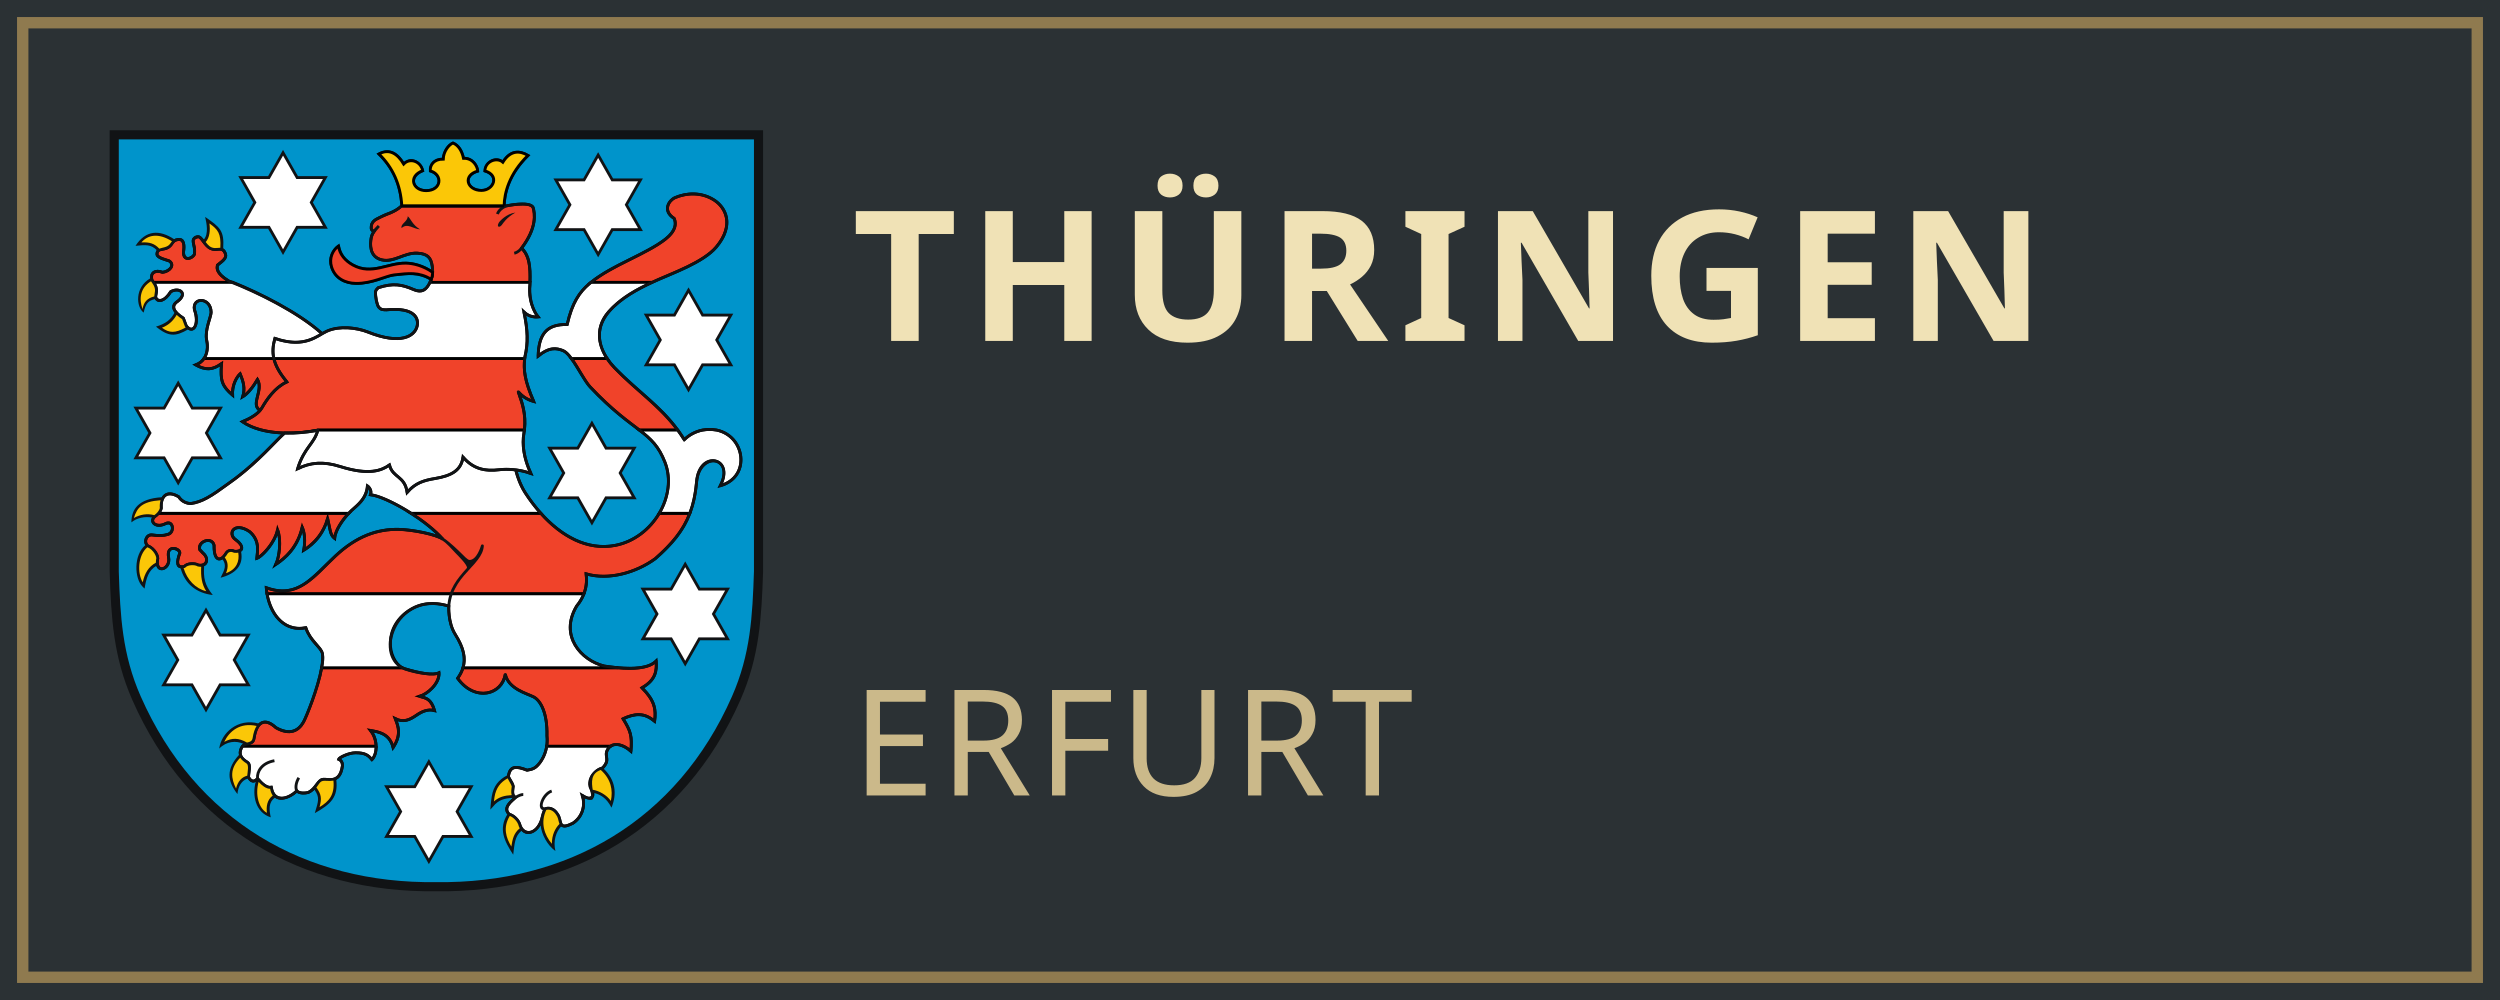
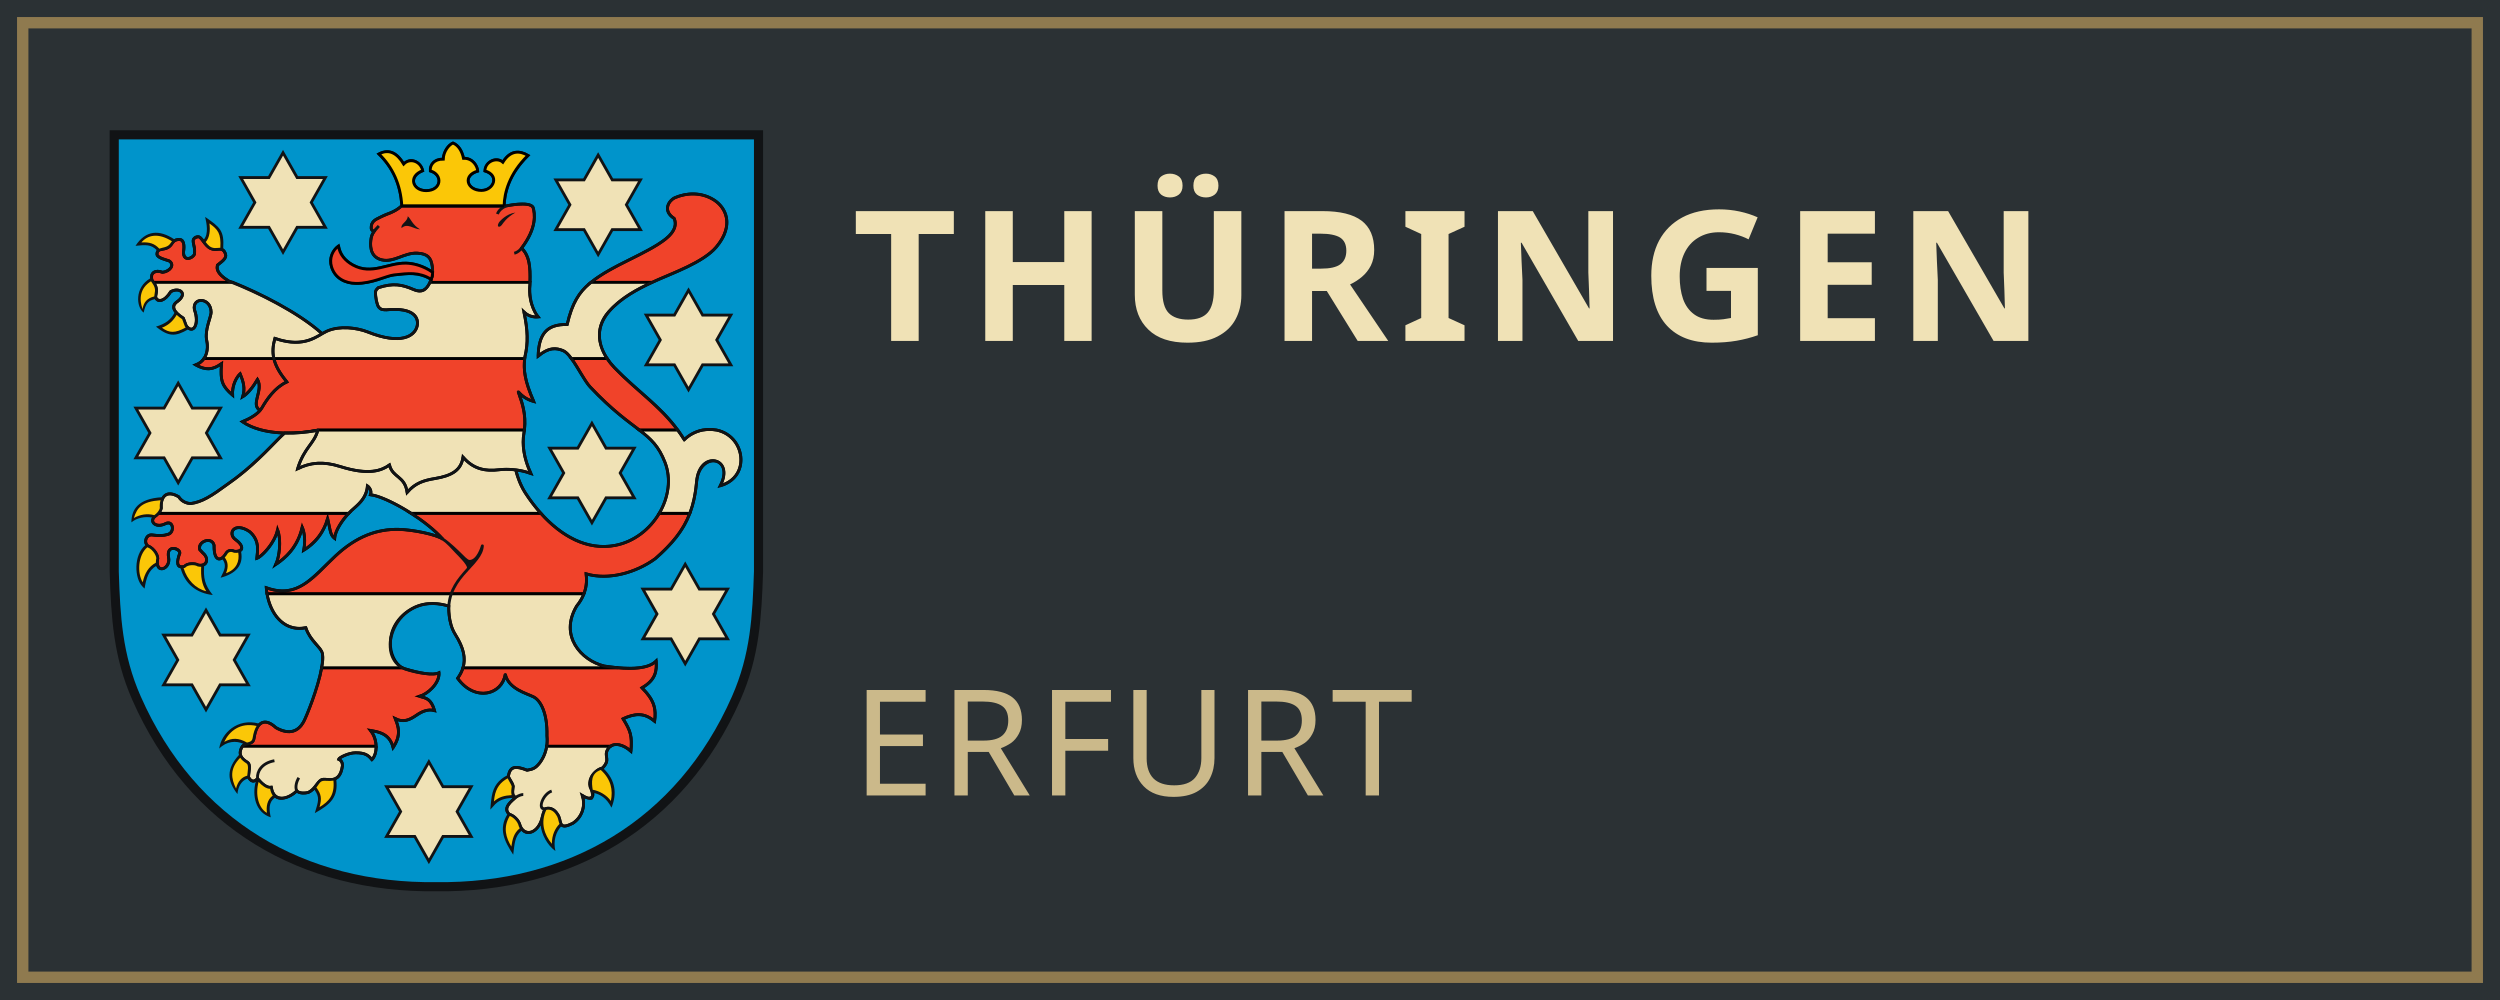
<svg xmlns="http://www.w3.org/2000/svg" xmlns:xlink="http://www.w3.org/1999/xlink" width="220" height="88" viewBox="0 0 220 88">
  <defs>
    <symbol id="shield-base" viewBox="0 0 48 65">
      <svg viewBox="0 0 596 694">
        <path d="m297.91 692.93c-122.47 1.58-225.33-57.48-276.72-174.11-17.409-39.51-19.276-75.07-20.688-116.95l-.002-401.87h595v401.87c-1.416 41.875-3.282 77.44-20.691 116.95-51.38 116.6-154.47 175.65-276.9 174.11z" />
        <path d="m587.19 401.66l-.002-393.34h-578.36v393.42c1.337 40.65 3.077 75.39 19.971 113.73 49.939 113.33 149.64 170.68 269.06 169.14 119.42 1.54 219.4-55.81 269.34-169.14 16.92-38.41 18.61-73.1 19.99-113.81" fill="#0094cb" />
        <g stroke="#000" stroke-width="2.6">
          <path d="m40.568 138.49s-1.353-1.551-1.612-2.518c-1.533-5.729 2.772-9.414 9.684-6.645 7.1-.763 11.294-6.908 6.147-10.342-3.03-1.157-10.447-2.613-11.148-5.765-.381-6.102 5.498-3.843 10.01-6.484 4.958-2.905 3.051-6.528 9.387-7.291 5.34-.572 5.575 5.446 4.767 11.11-.507 9.277 7.863 6.337 9.872 2.492 1.424-9.592-5.06-13.978 2.948-16.07 3.336-.874 6.337 8.01 11.531 10.531 5.895 2.865 9.579-1.526 12.629 2.67 3.578 5.541 0 7.671-6.127 12.646-.132 1.801-2.586 6.61 10.633 14.657 1.174.453 3.596 1.016 3.596 1.016h-72.31zm149.46 134.49c-22.278 4.468-50.908 4.435-68.68-7.604 6.323-2.586 14.452-6.815 17.82-12.649 4.309-7.469 11.782-18.679 22.704-23.565-6.697-8.141-10.39-14.877-11.873-21.359h228.42c-1.191 10.457-.057 20.16 8.212 39.18-4.599-1.436-9.25-3.354-14.08-8.909 2.813 8.106 7.49 19.615 5.578 34.908h-188.1zm248.73-134.48c19.387-15.635 50.11-25.542 68.02-39.535 9.639-7.529 9.696-14.201 7.76-18.682-11.209-7.185-4.599-16.67.862-18.969 10.303-4.337 23.568-5.461 35.639 2.299 9.958 6.4 18.971 22.418 1.724 42.824-11.573 13.696-39.924 23.739-52.31 29.32-1.93.87-3.952 1.783-6.03 2.747zm14.677 69.3c1.917 2.912 4.193 5.734 6.789 8.423 21.545 22.324 40.806 33.88 57.57 56.753h-34.906c-10.593-8.165-24.769-17.949-44.805-39.22-5.216-5.535-11.227-17.891-17.15-25.956zm-303.43 0c1.483 6.482 5.176 13.216 11.873 21.358-10.922 4.886-18.396 16.1-22.704 23.565-.468.812-1.028 1.592-1.664 2.341-9.292-5.263 3.363-17.793-2.362-28.2-4.575 7.784-9.08 13.05-13.508 15.808 2.474-7.685.557-13.911-2.299-20.982-3.618 3.465-7.474 10.922-6.898 19.544-9.485-8.336-11.434-12.836-10.06-28.741-8.091 5.743-14.08 6.323-23.568 1.151 3.4-1.238 5.91-3.292 7.641-5.843zm-105.01 140.95h173.2c-5.402 5.756-12.447 15.633-12.824 22.949-4.386-3.432-3.936-8.176-6.337-18.204-3.814 13.436-11.818 22.537-21.827 28.97 1.526-8.05.953-15.534-1.335-21.11-4.24 18.587-15.343 27.974-24.16 34.12 3.467-7.366 5.184-22.21 1.716-31.786-2.67 12.821-14.967 24.818-18.968 26.21.255-4.572 3.668-15.489-6.291-24.306-14.39-9.77-20.589 1.746-13.05 7.103 8.05 5.721 7.274 11.271-.961 10.719-2.667-1.345-5.83-1.144-7.48 1.526-4.336 7.475-11.356 8.95-11.11-7.1-1.951-8.243-15.288-3.532-13.01 4.049l2.668 2.861c6.528 5.339 3.636 12.935-4.195 11.11-2.98-1.862-10.06-1.63-12.483 1.335-7.482 1.907-7.1-4.386-4.195-12.06.763-4.24-12.675-8.815-10.15 4 1.91 10.426-12.08 15.627-10.15 1.761 1.28-2.605-2.905-10.385-8.815-12.483-4.081-3.314-1.38-10.722 4.082-9.921 5.184.761 9.501.914 14.503-.612 6.06-1.847 4.77-13.465-2.714-9.572-8.05 4.19-14.919-1.723-9.578-6.534 1.047-.708 2.336-1.751 3.457-3.03zm76.46 212.16c3.209-3.534 9.523-.832 10.528-7.363 2.479-16.11 10.531-18.394 19.918-9.578 12.792 7.192 20.556 2.88 25.1-5.146 2.403-4.235 13.235-30.72 16.547-49.4h73.53c.726.382 1.474.694 2.241.927 13.275 4.04 25.725 6.291 31.06 3.623.572 9.959-10.531 19.348-17.631 21.445 6.147 1.716 10.196 2.096 13.627 13.01-6.337-1.907-13.01 1.57-16.874 4.424-5.199 3.841-11.672 6.724-18.962 2.866 3.432 8.435 5.193 15.343-1.907 26.448-3.292-13.399-14.1-14.437-20.683-15.725 3.556 4.232 5.09 9.56 5.171 14.463h-121.68m342.15-71.48c12.898 1.147 27.821.829 34.554-6.192.575 9.196-.349 17.17-12.933 24.43 11.729 11.695 12.933 19.831 11.496 30.466-9.485-8.05-17.829-7.22-28.742-2.299 7.03 11.272 8.336 15.808 7.185 29.604-7.346-6.659-14.426-7.447-18.627-4.527h-58.06c.455-2.855.604-6.05.236-9.557.507-20.947-5.907-32.14-12.07-35.36-6.04-3.155-22.993-7.178-25.868-20.687-2.875 18.682-27.592 25.579-43.4 3.737 2.222-3.14 3.901-6.296 4.91-9.616zm-70.52-140.68c18.676 20.881 42.21 34.02 67.65 29.25 17.233-3.234 31.682-14.731 40.23-29.25h27.842c-6.082 15.972-16.393 28.14-31.508 41.36-17.599 12.817-42.537 19.831-62.944 13.797.929 7.126-.032 13.1-1.988 18.17h-288.57c-.304-1.776-.54-3.621-.704-5.533 28.736 10.531 42.22-9.488 63.04-28.932 19.434-18.15 38.33-24.623 57.637-24.2 13.08.285 34.35 4.718 40.11 8.862-7.361-8.255-18.02-16.584-28.852-23.521zm-100.91-210.25c.309-.639.609-1.317.906-2.028 1.662-3.99 1.868-7.76 1.147-12.795-1.041-7.286-3.938-11.323-13.654-11.781-12.215-.575-21.12 8.768-32.3 6.093-11.865-2.84-10.353-15.03-9.694-19.653.354-2.476 1.4-4.364 2.697-6.17 0 0-.881-.495-1.211-.661-1.816-1.045-1.597-3.302-.936-5.951 1.65-4.292 5.77-5.147 10.159-7.529 3.502-1.9 10.204-3.02 16.987-9.04l94.77-.007s21.844-4.788 25 1.248c1.666 5.468 3.737 18.394-10.451 37.1 6.939 6.789 8.06 16.07 7.645 31.18" fill="#f0432a" />
-           <path fill="#fff" d="m190.05 273.13c-3.161 12.359-12.359 15.521-18.394 35.06 11.496-5.748 23.28-6.898 38.795-2.01 26.19 8.247 37.705 3.67 44.842-1.436 2.875 11.784 14.08 9.773 16.09 25 7.185-8.334 14.664-10.915 25.294-12.646 15.561-2.536 24.04-7.776 25.579-19.544 9.196 10.635 19.544 13.221 33.34 11.491 3.363-.423 8.711-.547 14.664.176.312 1.288.678 2.562 1.048 3.834 1.203 4.02 2.985 8.852 5.558 13.579.624 1.146 1.291 2.279 2.01 3.398 3.913 6.04 8.175 11.771 12.737 17.04l1.464 1.664h-118.06l-2.642-1.666c-13.684-8.46-27.25-14.515-34.411-15.227 1.907-4.767-2.711-8.05-2.711-8.05-.94 11.92-9.59 17.97-14.53 22.46l-.005-.003-.886.832c-.52.505-1.065 1.06-1.632 1.664h-173.2c.455-.517.881-1.077 1.253-1.664.585-.924 1.033-1.922 1.243-2.979-.731-10.291 4.582-17.1 15.915-10.342 0 0 3.242 5.889 10.914 6.147 10.313-1.401 18.959-6.918 33.522-17.629 22.461-15.517 37.813-32.633 46.985-41.861 1.946-1.957 3.608-3.557 5.01-4.715 10.11.288 20.351-.703 29.505-2.437m231.59-65.46c-2.568-3.5-5.117-6.191-7.578-7.168-6.316-2.512-12.683-3.311-22.699 4.961.575-19.831 7.611-29.07 26.443-28.742 4.599-20.12 11.353-29.631 20.11-37.08.505-.429 1.018-.854 1.541-1.275h55.663c-12.973 6.01-28.365 14.08-39.542 26.808-11.482 13.08-10.474 28.777-1.446 42.495h-32.494zm85.266 94.66c-5.714-14.774-12.725-21.316-23.316-29.477h34.906c2.02 2.751 3.995 5.664 5.939 8.779 4.555-4.555 10.452-7.544 16.645-8.779 3.68-.581 7.67-.853 12.839 0 6.647 1.377 12.79 4.99 17.07 11.08 8.368 11.898 7.764 33.34-13.792 39.661 13.782-26.325-18.969-32.766-21.557-3.737-.953 11.08-2.974 20.442-6.144 28.766l-27.838-.002c8.35-14.18 11.07-31.24 5.25-46.29zm-419.75-94.66c3.103-4.565 3.703-10.714 2.417-16.588-2.01-9.189 4.104-21.738 4.03-25.566-.288-13.802-17.394-13.948-15.234-2.306 4.886 12.933-1 23.2-7.474 14.659l-2.586-6.898c-9.376-6.02-11.615-11.335-4.961-15.517 9.196-7.1 1.335-13.01-6.528-8.626-5.585 8.996-11.641 9.723-13.438 5.765-1.038-2.289 1.57-5-.19-10.573-.453-1.431-1.925-3.66-1.925-3.66h72.29c24.752 9.891 60.49 28.03 81.14 46.786-8.223 4.867-19.863 12.188-43.04 4.22-1.798 6.499-2.325 12.294-.951 18.305h-63.55zm156.68 353.11c.082 5.089-1.405 9.716-3.836 12.177-3.096-3.812-5.855-6.296-14.776-6.286-6.504.007-15.04 4.391-15.529 5.905 2.523.953 3.581 3.239 3.477 5.956-2.67 18.585-15.15 10.342-19.348 12.826-4.02 2.38-5.194 8.43-11.912 11.526-7.819 1.716-10.342-1.57-10.342-1.57-6.84 7.03-21.07 12.07-23.16-3.242-3.928.933-8.842-3.42-12.483-7.863-1.907 1.907-4.973 4.453-8.2-1.144-.25-4.44 2.61-11.392-1.182-13.773-5.537-3.479-8.163-7.01-5.345-13.05.272-.58.594-1.06.956-1.459h121.68zm213.4 0c-1.058.735-1.934 1.706-2.585 2.876-3.797 6.826 3.104 8.837-4.656 16.884-7.784 1.8-14.89 12.13-10.352 19.256 4.03 6.323.58 11.209-8.04 5.748 2.873 8.334.575 19.256-8.623 25.292-14.37 7.185-9.485-2.299-14.08-8.336-4.599-7.474-10.922-4.886-10.922-4.886-1.278 1.038-3.074 8.302-3.564 10.407-4.46 12.784-15.667 14.956-19.427 5.112-1.099-5.302-6.534-9.713-9.773-10.347-6.798-6.03 2.445-12.415 5.748-15.521-3.544-1-2.873-5.173-2.299-10.06-.897-4.235-4.901-8.04-4.312-9.773 1.607-8.525 6.444-9 16.958-4.886 4.886-.862 7.474-1.437 11.494-6.61 1.322-1.699 5.084-7.03 6.377-15.16h58.06zm-30.8-127.69c-16.1 27.02 4.02 49.44 25 54.61 3.682.557 8.141 1.174 12.871 1.595h-141.32c2.556-8.406.825-17.849-7.21-30.624-6.642-10.556-5.748-25.579-5.748-25.579-7.802-2.289-20.598-4.822-33.34 2.299-27.808 15.539-22.258 46.851-8.892 53.904h-73.54c.901-5.075 1.246-9.574.716-12.893-.891-5.583-10.962-10.991-15.15-23.587-16.532 3.401-31.436-8.091-35.32-30.876l288.57.001c-1.673 4.332-4.072 8-6.636 11.15zm-236.39-159.95.688-.292 188.1-.002c-.113.899-.25 1.811-.409 2.735h-.002c-1.873 10.857.003 23.286 6.326 36.795-10.633-4.02-22.575-4.193-28.454-3.457-13.795 1.731-24.14-.855-33.34-11.491-1.54 11.769-10.02 17.01-25.579 19.544-10.63 1.731-18.11 4.31-25.294 12.646-2.01-15.232-13.22-13.22-16.09-25-7.137 5.105-18.649 9.684-44.842 1.436-15.514-4.886-27.298-3.735-38.795 2.01 6.04-19.544 15.232-22.706 18.394-35.06m-40.05-65.34c-1.374-6.01-.847-11.806.951-18.305 27.592 9.485 38.831-2.695 47.42-6.61 11.353-5.173 27.521-3.066 37.36.862 29.891 11.928 42.39 3.737 44.692-5.173 1.748-6.773-1.437-17.676-28.02-15.09-3.448 0-5.173-.287-6.903-2.45-1.667-2.085-3.156-9.478-2.868-14.221.634-2.113 1.436-2.201 2.444-3.448 13.797-4.455 21.493-2.935 32.33 1.718 7.19 3.086 11.351.517 14.763-6.588h91.08l-.069 2.14c-1.92 18.481 7.474 29.32 7.474 29.32-4.599.287-8.909-.575-12.933-4.599 3.45 16.67 4.02 27.88.862 41.1l-.166 1.347h-228.42z" />
+           <path fill="#F0E2B6" d="m190.05 273.13c-3.161 12.359-12.359 15.521-18.394 35.06 11.496-5.748 23.28-6.898 38.795-2.01 26.19 8.247 37.705 3.67 44.842-1.436 2.875 11.784 14.08 9.773 16.09 25 7.185-8.334 14.664-10.915 25.294-12.646 15.561-2.536 24.04-7.776 25.579-19.544 9.196 10.635 19.544 13.221 33.34 11.491 3.363-.423 8.711-.547 14.664.176.312 1.288.678 2.562 1.048 3.834 1.203 4.02 2.985 8.852 5.558 13.579.624 1.146 1.291 2.279 2.01 3.398 3.913 6.04 8.175 11.771 12.737 17.04l1.464 1.664h-118.06l-2.642-1.666c-13.684-8.46-27.25-14.515-34.411-15.227 1.907-4.767-2.711-8.05-2.711-8.05-.94 11.92-9.59 17.97-14.53 22.46l-.005-.003-.886.832c-.52.505-1.065 1.06-1.632 1.664h-173.2c.455-.517.881-1.077 1.253-1.664.585-.924 1.033-1.922 1.243-2.979-.731-10.291 4.582-17.1 15.915-10.342 0 0 3.242 5.889 10.914 6.147 10.313-1.401 18.959-6.918 33.522-17.629 22.461-15.517 37.813-32.633 46.985-41.861 1.946-1.957 3.608-3.557 5.01-4.715 10.11.288 20.351-.703 29.505-2.437m231.59-65.46c-2.568-3.5-5.117-6.191-7.578-7.168-6.316-2.512-12.683-3.311-22.699 4.961.575-19.831 7.611-29.07 26.443-28.742 4.599-20.12 11.353-29.631 20.11-37.08.505-.429 1.018-.854 1.541-1.275h55.663c-12.973 6.01-28.365 14.08-39.542 26.808-11.482 13.08-10.474 28.777-1.446 42.495h-32.494zm85.266 94.66c-5.714-14.774-12.725-21.316-23.316-29.477h34.906c2.02 2.751 3.995 5.664 5.939 8.779 4.555-4.555 10.452-7.544 16.645-8.779 3.68-.581 7.67-.853 12.839 0 6.647 1.377 12.79 4.99 17.07 11.08 8.368 11.898 7.764 33.34-13.792 39.661 13.782-26.325-18.969-32.766-21.557-3.737-.953 11.08-2.974 20.442-6.144 28.766l-27.838-.002c8.35-14.18 11.07-31.24 5.25-46.29zm-419.75-94.66c3.103-4.565 3.703-10.714 2.417-16.588-2.01-9.189 4.104-21.738 4.03-25.566-.288-13.802-17.394-13.948-15.234-2.306 4.886 12.933-1 23.2-7.474 14.659l-2.586-6.898c-9.376-6.02-11.615-11.335-4.961-15.517 9.196-7.1 1.335-13.01-6.528-8.626-5.585 8.996-11.641 9.723-13.438 5.765-1.038-2.289 1.57-5-.19-10.573-.453-1.431-1.925-3.66-1.925-3.66h72.29c24.752 9.891 60.49 28.03 81.14 46.786-8.223 4.867-19.863 12.188-43.04 4.22-1.798 6.499-2.325 12.294-.951 18.305h-63.55zm156.68 353.11c.082 5.089-1.405 9.716-3.836 12.177-3.096-3.812-5.855-6.296-14.776-6.286-6.504.007-15.04 4.391-15.529 5.905 2.523.953 3.581 3.239 3.477 5.956-2.67 18.585-15.15 10.342-19.348 12.826-4.02 2.38-5.194 8.43-11.912 11.526-7.819 1.716-10.342-1.57-10.342-1.57-6.84 7.03-21.07 12.07-23.16-3.242-3.928.933-8.842-3.42-12.483-7.863-1.907 1.907-4.973 4.453-8.2-1.144-.25-4.44 2.61-11.392-1.182-13.773-5.537-3.479-8.163-7.01-5.345-13.05.272-.58.594-1.06.956-1.459h121.68zm213.4 0c-1.058.735-1.934 1.706-2.585 2.876-3.797 6.826 3.104 8.837-4.656 16.884-7.784 1.8-14.89 12.13-10.352 19.256 4.03 6.323.58 11.209-8.04 5.748 2.873 8.334.575 19.256-8.623 25.292-14.37 7.185-9.485-2.299-14.08-8.336-4.599-7.474-10.922-4.886-10.922-4.886-1.278 1.038-3.074 8.302-3.564 10.407-4.46 12.784-15.667 14.956-19.427 5.112-1.099-5.302-6.534-9.713-9.773-10.347-6.798-6.03 2.445-12.415 5.748-15.521-3.544-1-2.873-5.173-2.299-10.06-.897-4.235-4.901-8.04-4.312-9.773 1.607-8.525 6.444-9 16.958-4.886 4.886-.862 7.474-1.437 11.494-6.61 1.322-1.699 5.084-7.03 6.377-15.16h58.06zm-30.8-127.69c-16.1 27.02 4.02 49.44 25 54.61 3.682.557 8.141 1.174 12.871 1.595h-141.32c2.556-8.406.825-17.849-7.21-30.624-6.642-10.556-5.748-25.579-5.748-25.579-7.802-2.289-20.598-4.822-33.34 2.299-27.808 15.539-22.258 46.851-8.892 53.904h-73.54c.901-5.075 1.246-9.574.716-12.893-.891-5.583-10.962-10.991-15.15-23.587-16.532 3.401-31.436-8.091-35.32-30.876l288.57.001c-1.673 4.332-4.072 8-6.636 11.15zm-236.39-159.95.688-.292 188.1-.002c-.113.899-.25 1.811-.409 2.735h-.002c-1.873 10.857.003 23.286 6.326 36.795-10.633-4.02-22.575-4.193-28.454-3.457-13.795 1.731-24.14-.855-33.34-11.491-1.54 11.769-10.02 17.01-25.579 19.544-10.63 1.731-18.11 4.31-25.294 12.646-2.01-15.232-13.22-13.22-16.09-25-7.137 5.105-18.649 9.684-44.842 1.436-15.514-4.886-27.298-3.735-38.795 2.01 6.04-19.544 15.232-22.706 18.394-35.06m-40.05-65.34c-1.374-6.01-.847-11.806.951-18.305 27.592 9.485 38.831-2.695 47.42-6.61 11.353-5.173 27.521-3.066 37.36.862 29.891 11.928 42.39 3.737 44.692-5.173 1.748-6.773-1.437-17.676-28.02-15.09-3.448 0-5.173-.287-6.903-2.45-1.667-2.085-3.156-9.478-2.868-14.221.634-2.113 1.436-2.201 2.444-3.448 13.797-4.455 21.493-2.935 32.33 1.718 7.19 3.086 11.351.517 14.763-6.588h91.08l-.069 2.14c-1.92 18.481 7.474 29.32 7.474 29.32-4.599.287-8.909-.575-12.933-4.599 3.45 16.67 4.02 27.88.862 41.1l-.166 1.347h-228.42z" />
        </g>
        <path d="m437.82 600.73c-.49-2.18-1.79-9.44.86-13.58 2.368-3.688 6.125-6.64 9.934-7.655 6.721-7.162.253-9.251 4.198-16.343 4.651-8.362 15.08-5.132 21.242-.356.75-11.554-.745-15.949-7.182-26.27 0 0-.55-1.179.572-1.885 10.469-4.72 18.981-5.865 28.25 1.01.887-9.139-.84-16.532-11.393-27.06 0 0-1.104-1.13.27-2.06 10.784-6.219 12.552-12.817 12.4-20.541-10.833 7.866-33.32 5.112-46.49 3.123-21.435-5.285-42.609-28.469-25.874-56.56 6.915-8.524 9.869-17.597 8.45-28.477 0 0-.069-1.65 1.669-1.424 19.893 5.884 44.39-.934 61.76-13.567 23.685-20.735 34.508-38.37 37.16-69.22 2.752-30.892 35.89-23.545 25.361 1.61 23.696-9.392 17.658-42.19-5.919-47.19-4.02-.685-8.18-.806-12.572 0-5.91 1.203-11.521 4.065-15.85 8.394-1.214.768-2.036-.233-2.036-.233-17.263-27.677-41.33-42.514-63.34-65.31-13.969-14.473-20.708-35.24-5.385-52.693 19.09-21.743 47.5-29.31 72.44-41.481 10.07-4.912 19.828-10.749 25.425-17.371 25.968-30.728-7.01-55.22-35.857-43.07-5.104 2.148-10.474 10.374-.664 16.663l.495.582c6.04 13.979-14.08 24.881-23.789 30.23-17.862 9.84-38.31 17.535-53.887 30.78-8.515 7.239-15.14 16.489-19.684 36.37 0 0 .034.959-1.298 1.016-17.02-.299-23.86 7.313-24.982 24.655 9.159-6.7 15.514-5.875 21.745-3.396 8.711 3.465 17.944 25.75 25.19 33.445 9.974 10.588 18.488 18.317 25.827 24.415 7.358 6.113 13.538 10.592 18.825 14.665 10.689 8.237 17.904 14.956 23.737 30.04 5.961 15.415 3.202 32.786-5.198 47.19-8.693 14.909-23.508 26.782-41.26 30.11-35.862 6.727-65.52-21.26-83.19-48.53-4.567-7.105-7.175-14.959-8.564-20.324-5.471-.594-10.347-.465-13.453-.075-13.236 1.662-23.578-.574-32.69-9.961-2.561 10.789-11.606 15.635-26.18 18.01-10.479 1.707-17.609 4.201-24.512 12.208-1.662 1.06-2.288-.683-2.288-.683-1.833-13.872-11.893-12.618-15.546-23.09-7.635 4.908-19.7 8.399-44.488.594-15.222-4.792-26.652-3.648-37.818 1.935-2.049.392-1.835-1.556-1.835-1.556 3.076-9.961 6.972-15.769 10.464-20.606 2.89-4 5.718-7.655 7.319-12.395-8.688 1.556-18.318 2.449-27.885 2.216-1.879 1.607-4.255 3.998-7.192 7.02-13.899 14.276-27.994 27.894-44.488 39.29-14.53 10.685-23.431 16.42-34.12 17.872-4.921-.146-9.496-2.526-12.04-6.482-9.835-5.721-14.348-.354-13.664 9.288l-.022.347c-.694 3.494-3.586 6.506-6.427 8.448-4.253 3.92 1.983 7.558 8.163 4.342 9.168-4.768 11.578 9.582 3.7 11.985-5.265 1.607-9.798 1.431-15.08.656-3.817-.56-6.246 4.785-3.222 7.479 5.939 2.266 10.917 10.233 9.419 13.988-1.525 11.628 9.109 6.395 7.593-1.873-2.87-14.583 13.912-10.627 12.723-4.02-1.191 3.21-4.81 12.23 2.204 10.65 3.098-3.207 10.322-3.299 13.674-1.39 5.654 1.191 8.778-4.04 2.814-8.919l-2.732-2.92-.297-.517c-2.784-9.273 13.174-14.711 15.538-4.726l.035.322c-.235 14.912 5.119 12.535 8.674 6.407 2.081-3.365 5.952-3.537 8.939-2.144 5.312.265 7.982-2.598-.132-8.361-8.857-6.291-1.414-20.08 14.54-9.253 7.561 6.677 8.319 14.12 7.14 22.993 4.787-3.447 13.891-13.453 16.1-24.08.111-.621 1.788-1.355 2.511-.179 3.03 8.364 2.259 20.44-.196 28.611 7.908-6.06 16.539-15.03 20.13-30.788-0-.884 1.982-1.513 2.486-.206 2.11 5.141 2.803 11.73 1.89 18.828 8.616-6.164 15.408-14.59 18.801-26.55.188-.713 2.179-1.446 2.531.052.904 3.77 1.847 12.433 4.151 15.694 1.776-7.871 9.359-18.13 15.373-23.598 6.939-6.305 13.273-11.05 14.12-21.586.075-.837 1.333-1.885 2.897-.257 1.89 1.969 3.276 4.508 2.787 7.326 8.198 1.426 22.17 8 35.721 16.638 11.02 7.02 21.943 15.517 29.497 23.992l-1.741 1.932c-5.412-3.894-26.32-8.331-39.37-8.616-18.937-.414-37.507 5.909-56.716 23.85-18.05 16.861-33.599 39.31-62.43 29.881 2 17.263 12.921 37.61 34.25 33.22 0 0 1.188-.287 1.505.869 2.804 8.428 7.831 12.421 12.799 18.939 4.055 5.32 2.784 11.995 1.686 18.18-3.339 18.825-14.221 45.45-16.693 49.811-4.894 8.634-13.446 13.198-26.884 5.642-8.69-8.108-15.627-6.689-17.986 8.638-1.281 8.326-9.278 4.216-11.593 9.174-2.395 5.134-.468 8.05 4.856 11.392 4.57 2.87 1.686 10.167 1.779 14.499 2.197 3.628 3.871 2.63 5.54 1.033-.483-6.464 4.166-14.899 16.48-17.09l.46 2.576c-11.247 2-14.769 9.475-14.317 14.476 3.722 4.463 7.983 7.821 10.925 7.123 0 0 1.394-.258 1.598 1.095 1.632 11.972 12.462 10.494 20.38 3.235-1.323-3.774.049-8.797 2.283-12.376l2.221 1.385c-2.147 3.442-3.041 7.781-1.91 10.447 2 1.979 6.58 1.528 8.814 1.05 6.469-3.054 8.418-11.71 14.174-12.08 2.744-.178 5.464.533 8.218.138 3.239-.466 6.697-2.44 7.983-11.272.07-2.306-.812-3.926-2.635-4.616-.611-.007-.924-.951-.782-1.629.792-2.439 10.258-6.801 16.772-6.809 8.389-0 11.764 2.154 14.766 5.55 4.562-6.667 2.625-17.862-2.325-23.753-.53-.518-.215-2.196 1.253-2.125 9.273 1.815 16.987 3.494 20.817 13.802 5.02-9.166 3.38-15.201.309-22.748-.582-1.397.572-2.445 1.823-1.649 13.156 6.962 19.268-9.587 33.24-7.88-2.799-7.5-5.268-8.126-12-10-.902.148-1.218-1.884-.018-2.516 6.38-1.885 15.853-9.87 16.66-18.308-7.256 1.929-26.471-2.055-32.575-5.276-26.661-14.07-6.59-73.23 43.21-58.62l.938 1.333s-.213 3.656.377 8.597c.597 4.991 2 11.165 5.173 16.209 8.857 14.08 12.319 26.904 2.801 40.91 15.341 20.291 37.89 13.04 40.498-3.911.023-.75 2.01-1.588 2.573-.074 1.323 6.222 5.9 10.352 11.122 13.366 5.335 3.078 11.06 4.862 14.07 6.434 6.843 3.576 13.267 15.43 12.775 36.467.916 8.914-1.335 18.427-6.89 25.574-4.294 5.523-7.236 6.202-12.299 7.095l-.704-.07c-10.489-4.106-13.857-3.185-15.217 4.159.418 2.118 3.576 5.454 4.329 9.01l.02.423c-.231 1.962-1.342 7.153.881 8.448 2.217-1.315 4.808-2.435 7.02-2.435v2.61h.017c-1.597 0-3.869.943-6.098 2.321-3.271 3.036-11.06 8.399-5.919 13.278 3.715.958 9.186 5.575 10.402 11.17 2.984 7.61 12.483 7.495 16.911-5.104.319-1.364 1.35-5.869 2.583-8.76-6.385-1.479-1.052-15.694 7.569-18.617l.84 2.479c-3.562 1.208-6.721 5.162-8.03 8.78-.644 1.774-1.573 5.248 1.531 4.803.208-.072.605-.198 1.151-.3 4.733-.896 8.685 1.686 11.185 5.719 4.882 6.494-.371 14.28 12.349 7.94 8.579-5.672 10.739-15.903 8.04-23.731-.245-.627.699-1.676 1.937-1.531 2.335 1.398 5.03 3.821 7.02 1.825.857-.857-.307-3.476-.808-5.673zm-300.58-347.42c.294-.403.562-.812.803-1.231 4.119-7.138 11.276-17.99 21.778-23.374-12.178-15.261-13.887-25.941-10.124-39.55 0 0 .258-1.508 1.686-.887 14.602 5.02 26.17 4.978 39.19-2.491l1.219-.708c-21.696-19.07-58.756-37.03-82.983-46.37-4.57-2.759-12.04-7.786-11.724-14.03.042-.842.221-1.491.255-1.949l.48-.919c1.825-1.481 5.152-3.861 6.434-5.813.844-1.286 1.013-2.618-.54-5.05-1.738-2.39-5.092-.979-7.601-1.097-9.208-.428-12.696-12.257-15.169-11.61-5.01 1.312-2.72 4.111-2.053 8.342.299 1.887.448 4.097.067 6.66l-.134.414c-2.858 5.468-12.903 7.217-12.332-3.227.374-2.621 1.478-10.191-3.319-9.676-6.226.75-3.913 6.622-12.779 8.539-2.477.535-5.635.238-5.464 3.734.696 2.202 8.547 4.069 10.316 4.746 7.324 4.844.538 12.11-6.474 12.864l-.627-.087c-4.887-1.957-11.2.198-7.449 6.107 2.833 4.463 4.557 6.13 3.443 12.254-.148.808-.629 2.494-.272 3.282.847 1.868 5.286 3.502 11.133-5.914l.475-.453c9.409-5.248 18.372 2.766 7.913 10.84-5.03 3.161-4.654 7.199 4.919 13.346l.518.641 2.519 6.715c2.804 3.616 4.632 2.71 5.684.748 1.427-2.662 1.775-8.04-.592-14.302-2.561-13.689 17.436-13.902 17.765 1.815.052 2.491-2.093 8.549-2.781 11.137-1.265 4.751-2.207 9.917-1.275 14.177 1.9 8.681-.139 18.283-8.316 22.775 7.668 3.577 12.809 2.67 19.789-2.284.632-.512 2.204-.198 2.061 1.179-1.228 14.219.203 18.842 7.42 25.649.352-7.708 3.891-14.218 7.329-17.51.699-.501 1.748-.607 2.118.455 2.439 6.04 4.304 11.704 3.215 18.255 3.304-2.873 6.727-7.261 10.251-13.255.525-.507 1.468-1.345 2.274.034 5.625 10.219-5.094 22.12.946 27.07zm158.71-124.61c-.106 3.366-.493 5.077-1.496 7.89l-.156.382-.247.584c-3.682 8.508-8.505 12.44-17.14 8.732-10.514-4.513-17.847-5.988-31.06-1.786-.864.966-1.454 1.157-1.9 2.551-.24 4.648 1.253 11.494 2.593 13.169 1.328 1.66 2.502 1.956 5.818 1.959 26.896-2.598 31.446 8.614 29.353 16.725-2.637 10.216-16.465 18.03-46.44 6.06-9.664-3.856-25.433-5.857-36.34-.887-6.02 2.742-9.879 6.191-16.732 8.386-7.383 2.367-16.988 3.053-30.33-1.283-3.128 12.391-1.224 22.258 11.02 37.15 0 0 .798 1.345-.476 2.024-10.506 4.7-17.8 15.564-22.11 23.03-3.19 5.53-10.219 9.578-16.16 12.225 17.485 10.454 44.45 10.377 65.65 6.248 1.88-.455 1.518 1.608 1.518 1.608-1.595 6.236-4.664 10.206-8.326 15.279-3.053 4.23-6.358 9.124-9.142 16.993 10.967-4.758 22.423-5.38 36.994-.793 25.903 8.156 36.964 3.559 43.688-1.253 1.3-.844 1.929-.005 2.033.753 2.539 10.412 12.691 9.582 15.647 22.481 6.935-7.106 14.348-9.49 24.26-11.1 15.402-2.509 23.07-7.553 24.494-18.422 0 0 .594-1.681 2.286-.686 8.844 10.226 18.713 12.738 32.19 11.05 5.505-.691 16.11-.609 26.19 2.536-5.414-12.639-6.986-24.383-5.188-34.799 2.417-14-.641-24.09-5.117-36.994-.419-1.09 1.053-2.336 2.222-1.288 3.67 4.216 7.2 6.229 10.741 7.581-7.615-18.199-8.399-27.743-6.989-38.507 3.125-13.1 2.581-24.1-.847-40.665-.28-1.145 1.397-1.879 2.205-1.189 2.977 2.977 6.095 4.074 9.466 4.242-2.672-4.102-7.71-13.946-6.231-28.17.542-15.576-.31-24.67-6.221-31.24-2.231 2.383-4.649 3.561-6.464 3.955l-.557-2.556c1.459-.317 3.816-1.451 5.936-4.151 13.805-18.201 11.813-30.614 10.268-35.781-2.677-4.567-21.29-.939-23.353-.513-3.772 1.934-5.877 4.123-6.674 6.461l-2.477-.844c.718-2.105 2.14-3.947 4.17-5.553l-89.74.005c-4.213 3.638-8.753 5.659-13.837 7.589-3.063 1.164-6.276 2.67-9.09 4.32-1.607.944-2.778 2.01-3.465 3.75-.267 1.078-.976 3.663.339 4.419 1.622-1.684 2.987-3.153 3.955-4.175l1.9 1.798c-1.085 1.147-2.633 2.984-4.285 5-3.01 4.223-3.556 10.593-2.291 15.512.922 3.593 3.197 6.922 8.581 8.212 10.1 2.417 20.754-6.66 32.05-6.129 10.4.485 13.766 5.05 14.888 12.899.266 1.864.42 3.585.415 5.213m-209.64-29.24c4.46-5.179 2.529-14.654 1.157-20.583 13.631 9.469 17.507 12.43 16.453 28.707.681.377 1.338.958 1.977 1.837 4.461 6.91-1.352 10.342-5.988 14.08-1.045 5.974 5.8 10.216 9.998 12.782 24.543 9.473 62.36 27.793 84.3 47.37 12.235-7.153 29.29-6.229 42.07-1.129 29.802 11.893 40.979 3.319 42.941-4.285 1.401-5.427-.473-16.01-26.694-13.458-3.534 0-5.865-.283-7.988-2.937-1.977-2.472-3.447-10.28-3.153-15.12l.054-.297c.701-2.336 1.452-2.377 2.677-3.894l.617-.423c14.15-4.57 22.18-2.992 33.25 1.759 7.937 3.408 11.11-1.213 13.812-7.601-11.521-6.05-18.879-4.726-32.16-3.297-4.74.51-9.708 2.782-14.239 4.193-6.06 1.888-13.215 3.688-20.698 3.544-9.912-.19-19.778-4.653-23.285-15.798-2.915-9.26 1.189-16.702 8.468-21.849 1.281 8.775 4.889 14.12 12.723 18.449 16.631 9.196 31.22-2.211 47.951-1.813 8.07.191 15.937 2.955 22.758 7.207-.06-.964-.171-1.977-.325-3.059-.961-6.721-3.386-10.234-12.421-10.659-11.455-.538-21.05 8.81-32.538 6.06-10.732-2.57-11.982-12.03-10.684-21.11.312-2.187 1.112-3.95 2.103-5.528-2.692-1.603-2.155-4.872-1.528-7.385 1.915-5.01 6.709-6.14 10.805-8.362 2.316-1.256 4.951-1.989 7.373-3.03 2.816-1.208 5.976-2.878 9.161-5.661-1.441-19.07-7.73-33.378-21.68-46.911 10.997-6.04 18.545-2.511 24.997 7.459 8.183-6.55 17.06 1.04 18.478 8.889-13.86 5.206-9.03 16.06 1.706 16.06 12.292 0 14.421-12.447 2.529-15.699-.58-7.599 3.99-12.579 11.824-12.995.575-5.709 4.413-12.539 10.05-14.778 6.144 2.445 9.144 7.973 10.617 14.01 7.856.317 12.925 6.779 13.248 13.911-14.261 3.985-9.392 15.351 2.046 15.355 9.428.003 15.788-11.541 1.848-15.543.173-8.156 8.919-16.11 17.336-10.751 7.205-10.514 15.615-10.389 25.343-4.538-13.235 12.898-21.46 26.974-22.515 44.984 5.188-1.09 22.904-4.294 26.19 1.972 1.847 5.983 3.822 19.02-9.892 37.595 6.66 7.148 7.635 16.807 7.234 31.33l-.07 2.19c-.909 8.76 1.031 21.249 7.158 28.372 1.184 1.563-.907 2.162-.907 2.162-3.796.238-7.504-.273-11.02-2.583 2.819 14.837 3.126 25.549.158 38.01l-.156 1.268c-1.157 10.162-.096 19.622 8.113 38.504.273.914.047 1.991-1.59 1.771-3.455-1.08-7-2.447-10.635-5.372 3.77 11.09 5.439 21.28 3.401 33.08-1.82 10.538-.013 22.696 6.221 36.02 0 0 .366 1.998-1.647 1.778-3.789-1.434-7.762-2.37-11.569-2.943 1.407 5.156 3.874 12.188 7.96 18.543 17.07 26.34 45.846 53.88 80.51 47.38 16.901-3.17 31.11-14.508 39.481-28.858 8.09-13.865 10.635-30.401 5.02-44.926-5.594-14.463-12.401-20.826-22.894-28.913-5.308-4.091-11.512-8.587-18.899-14.726-7.406-6.152-15.997-13.951-26.06-24.633-6.655-7.06-16.915-29.888-24.26-32.809-5.899-2.346-11.756-3.195-21.383 4.753-1.176.956-2.01.641-2.14-1.048.579-19.959 7.755-29.992 26.713-30.02 3.779-15.982 9.134-27.786 21.869-38.06 15.761-12.712 35.15-20.08 52.753-29.78 8.165-4.497 27.463-14.691 22.797-26.543-12.11-8.06-4.354-18.624 1.409-21.05 31.38-13.213 66.63 14.322 38.871 47.17-12.307 14.565-41.07 24.19-58.794 32.405-25.681 11.895-62.687 33.598-40.442 67.4 1.868 2.838 4.094 5.599 6.638 8.235 21.673 22.456 45.556 37.37 62.825 64.39 4.565-4.121 10.226-6.838 16.13-8.02 4.191-.707 8.532-.81 13.1-.025 27.51 5.671 33.33 44.599 3.651 53.31-1.764.406-2.08-.958-1.528-1.862 13.215-25.24-16.774-29.04-19.09-3.02-2.717 31.595-13.887 49.816-38.14 71.04-17.294 12.596-41.72 19.778-62.25 14.546.934 10.806-2.318 19.986-9.06 28.3-15.353 25.883 3.7 47.49 24.18 52.575 12.41 1.872 37.34 5.05 46.22-4.22.659-.656 2.246-.627 2.251.824.57 9.139-.349 17.406-12.143 24.779 10.942 11.376 12.136 19.721 10.696 30.374-.144.812-1.089 1.756-2.144.824-8.567-7.269-16.03-6.954-25.992-2.704 6.481 10.595 7.715 15.568 6.585 29.12 0 0-.609 1.667-2.182.86-4.44-4.02-14.848-9.79-19.19-1.986-3.46 6.221 3.279 8.594-4.696 16.988 10.511 10.11 12.356 22.597 7.01 35.386-4.508-8.911-10.224-12.187-16.604-13.475.77 5.335.495 8.571-7.863 4.931 1.617 8.307-1.258 18.11-9.946 23.81-4.045 2.029-8.57 4.101-11.351 1.744-4.698 5.05-7.487 13.179-5.286 22.51-7.443-5.451-12.626-15.17-13.421-23.431-4.646 7.844-12.648 10.493-17.478 4.99-6.281 5.095-6.281 12.14-7.516 21.772-8.284-12.606-13.5-23.538-5.318-36.759-4.933-5.572.788-11.21 5.079-14.969-7.851.314-13.176 1.821-17.985 7.775l-2.625 2.89.307-3.852c.29-2.685.51-5.406.968-8.09 1.627-9.518 6.246-15.16 13.966-19.2 1.915-9.963 8.098-10.09 18.404-6.11 4.465-.795 6.677-1.364 10.328-6.06 5.161-6.637 7.214-15.504 6.345-23.779.496-20.972-5.9-31.474-11.376-34.34-3.03-1.583-8.795-3.388-14.167-6.487-4.317-2.491-8.544-5.894-10.904-10.783-5.971 16.66-29.623 20.692-44.651-.074 0 0-.627-.944-.007-1.523 9.433-13.312 6.249-25.13-2.34-38.785-4.438-7.06-6.132-16.988-5.981-25.299-48.11-13.444-64.66 46.876-38.27 54.902 13.45 4.091 25.324 6.092 30.1 3.703 0 0 1.825-.441 1.89 1.095.528 9.196-7.895 17.609-14.959 21.28l.688.226c6.04 2.085 8.332 6.665 10.209 12.633 0 0 .223 1.644-1.625 1.645-12.519-3.767-19.212 12.864-33.13 8.44 2.707 7.487 3.438 14.468-3.136 24.751-1.094 1.295-2.351.456-2.373-.392-2.286-9.302-8.106-12.5-16.453-14.15 4.181 6.882 5.424 19.472-.693 25.668-1.072 1.174-1.947-.094-1.947-.094-2.871-3.537-5.27-5.813-13.76-5.801-5.228.005-11.174 2.861-13.392 4.28 1.966 1.468 2.741 3.842 2.647 6.321-1.048 7.323-3.272 11.02-6.942 12.658 1.877 16.11-5.246 22.382-19.575 30.438 3.364-11.12 4.688-14.231-.299-21.327-1.335 1.382-2.989 2.699-5.204 3.718-3.599.822-7.843 1.055-10.835-.99-5.04 4.599-14.317 8.836-19.987 4.559-5.971 4.181-5.275 10.888-3.757 17.856-14.03-4.45-17.01-19.89-13.753-32.28-2.056 1.032-4.688 1.052-7.212-2.959-5.332 1.36-8.804 6.979-9.387 14.04-9.644-12.369-10.06-23.06 1.437-35.652-.48-1.987-.211-4.26 1.048-6.957.731-1.567 1.741-2.509 2.855-3.126-6.484-3.145-15.403-2.377-21.946 4.339 1.93-14.159 16.648-27.909 35.845-22.896 4.205-4.216 10.174-3.219 16.614 2.772 12.06 6.722 19 2.663 23.19-4.726 2.326-4.106 13.11-30.448 16.393-48.978.894-5.04 1.206-9.359.711-12.457-.419-2.637-4.332-6.556-6.03-8.51-3.01-3.457-6.477-7.804-8.69-13.792-23.397 3.925-34.841-18.9-36.467-37.787-.216-2.17 1.753-1.34 1.753-1.34 20.727 7.596 33.18-1.109 47.09-14.442 4.644-4.45 9.396-9.35 14.603-14.216 19.662-18.362 38.879-24.984 58.56-24.554 10.03.22 25.04 2.861 34.27 6.06-6.84-6.558-15.419-12.997-24.12-18.543-14.431-9.196-28.885-15.737-36.11-16.455-1.402-.337-1.085-1.788-1.085-1.788.76-1.897.191-3.526-.565-4.679-2.185 11.658-9.696 15.217-16.817 22.718-5.431 5.723-12.334 15.46-12.69 22.354-.433 1.625-2.113.963-2.113.963-4.381-3.428-4.797-9.262-5.793-14.285-4.315 11.314-11.04 18.77-20.1 24.589-1.65 1.04-2.935.419-2.754-.812 1.125-5.941 1.07-11.504.042-16.15-4.985 16.15-14.34 24.02-22.552 29.75-1.145.636-3.188.631-2.883-.904 2.845-6.04 4.471-17.435 2.836-26.366-4.243 11.366-14.503 21.2-18.473 22.584-2.236 0-1.738-1.308-1.738-1.308.196-3.519.979-6.806.688-10.382-.335-4.109-1.843-8.683-6.477-12.816-12.623-8.525-17.793.52-11.485 5 5.867 4.166 8.093 9.81 4.287 12.1 2.405 12.552-5.072 20.16-18.681 23.709 4-7.67 5.479-11.531 1.758-16.757-4.495 2.798-9.134-.181-8.98-12.693-1.639-6.185-11.868-2.445-10.523 3.242l2.388 2.559c5.285 4.382 5.107 11.163.367 13.13-.646 10.697.374 16.94 7.898 26.27-15.02-1.696-25.425-10.251-29.28-24.371-5.991-.714-3.779-9.37-2.038-14.01.039-1.934-9.731-6.821-7.586 4.076 1.937 10.575-10.07 15.893-12.505 7.714-7.083 4.183-9.153 11-10.717 20.747l-1.808-1.791c-7.489-7.42-8.344-28.694 2.519-37.772-2.7-4.426.334-11.501 6.531-10.59 4.255.626 18.305 2.229 16.749-6.01-1.218-6.447-8.825 3.517-15.751-1.724-2.196-1.662-2.843-4.309-1.409-6.781-6.14-1.263-13.934.178-18.822 4.356 0-11.74 6.177-21.607 27.679-22.887 2.611-4.69 7.995-6.353 16.11-1.508l.476.491s.171.302.522.763c2.19 2.875 5.533 4.552 9.181 4.705 9.887-1.374 18.287-6.689 32.828-17.383 16.37-11.309 30.356-24.831 44.15-38.998 1.993-2.046 3.774-3.856 5.34-5.342-13.231-.743-26.16-3.789-35.961-10.429-.959-.649-.956-1.769.247-2.286 4.968-2.031 10.86-5.01 14.665-8.866-7.113-5.723 1.842-17.02-.594-25.552-4.171 6.672-8.364 11.395-12.608 14.03-1.144.709-2.375-.6-1.927-1.505 2.105-6.543.862-11.963-1.501-18.15-2.912 3.635-5.62 9.904-5.146 17.02-.012 2-1.847 1.372-2.169 1.07-9.282-8.156-11.64-13.01-10.706-27.15-7.443 4.587-13.663 4.648-22.684-.275-1.142-.679-.617-1.885.179-2.378 8.79-3.197 11.1-12.376 9.228-20.916-1.54-7.03 1.229-15.11 3.167-21.888.547-1.91.844-3.21.829-3.931-.247-11.813-14.362-12.391-12.66-2.682 2.476 6.625 2.311 12.8.409 16.351-1.729 3.225-4.642 3.973-7.519 2.058-11.621 6.724-17.753 6.618-29.18-2.571 8.814-2.673 13.595-6.315 16.972-12.787-3.215-4.049-3.141-8.097 2.278-11.531 7.777-6.04 1.328-9.802-4.852-6.566-5.157 8.099-12.396 11.11-15.299 5.828-6.135 1.399-8.379 3.809-10.296 12.262-6.803-4.944-8.346-22.963 5.956-31.15-.803-6.12 4.495-9.503 11.402-6.9 3.572-.476 10.135-4.5 5.37-7.834-3.096-1.144-10.922-2.616-11.818-6.65-.131-2.028.304-3.356 1.095-4.267-5.256-5.354-10.08-4.988-19.427-4.01 9.434-14.494 21.879-14.785 35.17-6.03.855-.498 1.983-.847 3.685-1.052 7.303-.782 6.868 7.933 6.219 12.532-.344 6.71 5.243 5.394 7.306 1.941.538-3.97-.376-6.457-1.023-10.202-1-5.781 5.02-8.716 8.587-5.5.85.756 1.597 1.634 2.303 2.546z" />
        <path d="m328.17 391.26c6.551 0 10.12-11.962 10.441-13.11.272-1.543 2.692-1.335 2.59.342-.278 4.538-2.377 8.545-5.359 12.492-1.827 2.479-3.988 4.919-6.278 7.311-8.161 8.903-17.802 18.907-18.941 35.02-.122 1.739-2.732 1.555-2.61-.184 1.075-15.192 8.758-24.551 17.822-34.606.788-2.59-8.928-11.994-10.212-13.335-3.784-3.948-7.804-8.841-12.452-11.816-1.556-.998-.116-3.232 1.474-2.164 5.806 3.901 13.426 11.288 17 14.854 1.158 1.152 4.887 5.197 6.524 5.197m29.391-305.01c1.568-2.01 4.04-6.514 12.436-11.345-8.287 1.094-14.359 7.864-15.192 9.344-2.147 3.811.582 4.793 2.756 2m-74.4 3.942c-5.75 0-11.353-6.179-16.814-1.151-1.241-3.94 5.459-5.603 5.603-10.776 2.875 2.299 4.168 7.903 11.21 11.927" />
        <use y="2.118" x="286.93" xlink:href="#a" />
        <use y="125.22" x="369.21" xlink:href="#a" />
        <use y="209.92" x="-95.46" xlink:href="#a" />
        <use y="416.59" x="-70.14" xlink:href="#a" />
        <use y="554.66" x="132.79" xlink:href="#a" />
        <use y="374.74" x="366.22" xlink:href="#a" />
        <use y="246.37" x="281.26" xlink:href="#a" />
        <g id="a">
          <path d="m199.14 89.64h-27.17l-13.586 23.939-13.586-23.939h-27.17l13.586-23.939-13.586-23.939h27.17l13.586-23.939 13.586 23.939h27.17l-13.586 23.939z" />
-           <path d="m122.07 87.03l12.1-21.33-12.1-21.33h24.21l12.11-21.33 12.1 21.33h24.21l-12.1 21.33 12.1 21.33h-24.21l-12.1 21.33-12.11-21.33z" fill="#fff" />
+           <path d="m122.07 87.03l12.1-21.33-12.1-21.33h24.21l12.11-21.33 12.1 21.33h24.21l-12.1 21.33 12.1 21.33h-24.21l-12.1 21.33-12.11-21.33z" fill="#F0E2B6" />
        </g>
        <path d="m440.36 600.48c5.755.944 12.804 4.765 16.525 10.206 2.01-9.782.285-19.664-9.181-28.21-9.252 3.123-8.381 11.38-7.344 18.01m-75.53 23.873c-6.42 10.682-3.344 19.823 1.444 27.858.996-6.922 2.424-12.468 7.633-16.603-.31-.575-.594-1.199-.852-1.879-.974-4.636-5.409-8.451-8.225-9.377m-1.899-34.29c-6.662 3.65-10.565 8.696-11.987 17.02-.231 1.348-.399 2.707-.547 4.066 4.591-4.166 9.773-5.444 16.16-5.798-.755-2.472-.19-5.721.074-7.943-.431-1.805-2.606-4.871-3.698-7.346m35.16 28.793c-5.486 11.455-1.857 22.61 5.077 30.849-.023-8.06 2.949-14.01 6.927-18.12-.181-.428-.342-.901-.481-1.432-.616-2.336-.988-4.793-2.499-6.779-1.986-3.224-5.24-5.563-9.02-4.517m-209.35-20.44c4.577 6.266 4.981 10.07 2.883 17.884 8.433-5.136 13.936-10.937 12.649-24.14-1.956.372-4.218.389-6.82.198-5.02-.371-5.288 1.478-8.215 5.411l-.498.652m-52.602-5.057c-3.266 11.479-.008 23.997 7.584 28.18-.711-5.312-.079-11.828 5.305-15.761-1.08-1.506-1.912-3.52-2.405-6.149-3.639.012-7.474-3.046-10.484-6.273m-16.747-22.01c-9.827 10.04-8.25 18.805-3.802 28.04 1.54-6.608 5.34-10.506 10.199-11.712.332-3.601 1.672-9.708-.631-11.155-2.487-1.562-4.522-3.227-5.766-5.174m14.905-28.959c-15.03-3.405-24.776 4.725-29.46 14.484 7.118-3.856 13.07-3.734 20.735.646 2.439-.585 4.647-1.052 5.129-4.175.725-4.715 1.964-8.362 3.596-10.955m-28.98-153.4c2.645 3.618 3.77 7.871 1.132 14.33 9.666-3.549 12.438-10.853 11.17-18.704-.998.164-2.174.21-3.542.119l-.501-.138c-2.314-1.169-4.617-.832-5.78 1.047-.76 1.307-1.602 2.434-2.479 3.346m-37.484 9.713c3.195 10.6 10.9 18.645 20.604 21-4.203-6.545-5-13.599-4.58-22.23-.938.034-1.974-.07-3.111-.335l-.396-.164c-2.595-1.622-8.889-1.258-10.778 1.052l-.689.441c-.366.092-.716.168-1.05.23m-32.969-19.02c-8.73 7.162-9.29 23.895-4.235 31.91 1.783-8.27 5.32-14.27 11.948-17.825-.023-.911.035-1.919.19-3.034l.122-.397c.736-1.501-2.398-8.616-8.03-10.654m11.992-42.826c-17.206 1.251-21.269 6.791-24.303 16.183 5.666-3.17 12.03-4.356 18.635-2.59 2.212-1.612 4.411-3.889 4.988-6.424-.166-2.605.062-5.058.679-7.17m14.648-168.76c-2.61 4.612-6.663 9.08-13.382 11.724 6.62 4.782 11.799 5.193 21.641-.258-.206-.236-.409-.486-.611-.753l-.183-.33-2.435-6.494c-1.939-1.27-3.643-2.575-5.03-3.888m-23.34-30.6c-10.09 6.11-10.996 16.311-7.656 25.311.849-6.246 4.325-9.993 10.612-11.514.069-3.03 2.338-6.461-1.582-11.766-.483-.651-.991-1.312-1.374-2.031m63.13-30.53c.741-13.06-2.113-16.537-9.951-22.14.892 6.229.255 12.938-3.39 16.913 2.068 2.778 4.257 5.317 8.29 5.505 1.784.084 3.47-.31 5.05-.275m-44.06-5.903c-12.547-7.968-22.08-5.691-27.832 1.048 7.422-.421 11.945.996 16.321 5.674 2.944-1.124 7.113-1.088 9.573-4.119.812-.998 1.379-1.867 1.937-2.603" fill="#fbc707" />
        <g stroke="#000" stroke-width="2.6">
          <path d="m359.66 68.721h-93.1c-1.13-19.19-8.27-34.936-20.86-47.16 9.206-5.05 16.72-.558 22.548 9.201 5.827-6.174 15.774-2.245 17.272 6.021-13.528 5.08-9.213 18.213 3.187 18.213 14.26 0 15.395-14.845 3.764-18.03-.401-5.268 3.274-10.773 11.818-10.694.186-6.952 5.05-13.154 8.824-14.652 5.24 2.086 8.262 7.7 9.572 13.904 8.797-.247 12.753 7.512 12.94 11.63-14.06 3.93-9.763 17.641 3.401 17.644 11.251.003 16.864-13.901 3.177-17.83.188-8.824 10.882-12.753 16.336-7.888 6.923-11.07 15.373-10.694 22.885-6.175-17.337 16.898-21.498 34.379-21.763 45.816" fill="#fbc707" />
          <path d="m208.85 105.37c1.129 7.73 6.202 13.493 13.07 17.295 17.295 9.565 31.697-2.049 48.553-1.65 6.394.151 15.549 2.251 24.14 8.344-.07 2.209-.449 4.24-1.214 6.305-11.657-6.791-20.417-5.441-33.958-3.983-6.813.735-20.23 8.01-34.772 7.73-9.565-.183-18.781-4.453-22.06-14.882-2.534-8.06 1.082-15.512 6.236-19.16z" fill="#f0432a" />
        </g>
      </svg>
    </symbol>
    <symbol id="hessen-shield" viewBox="0 0 48 65">
      <use href="#shield-base" fill="#8B1E2D" stroke="#D8C27A" stroke-width="2" />
      <g clip-path="url(#shieldClip)">
        <rect x="0" y="9" width="48" height="7" fill="#F0E2B6" />
        <rect x="0" y="23" width="48" height="7" fill="#F0E2B6" />
        <rect x="0" y="37" width="48" height="7" fill="#F0E2B6" />
        <rect x="0" y="51" width="48" height="7" fill="#F0E2B6" />
        <path d="M22 10                  C15 12 12 17 13 24                  C9 26 8 32 12 35                  C9 41 13 48 20 48                  L20 56                  L25 56                  L25 47                  C33 45 37 38 34 31                  C39 29 39 22 34 19                  C35 14 30 10 22 10 Z" fill="none" stroke="#F0E2B6" stroke-width="3" stroke-linecap="round" stroke-linejoin="round" />
        <path d="M16 20 L8 14                  M31 21 L40 15                  M16 38 L8 46                  M31 38 L40 45" fill="none" stroke="#F0E2B6" stroke-width="3" stroke-linecap="round" />
      </g>
      <use href="#shield-base" fill="none" stroke="#F0E2B6" stroke-width="1" opacity="0.25" />
    </symbol>
    <clipPath id="shieldClip">
      <path d="M0 0 H48 V29                C48 48 37 60 24 65                C11 60 0 48 0 29 Z" />
    </clipPath>
  </defs>
  <rect x="0" y="0" width="220" height="88" fill="#2B3134" />
  <rect x="2" y="2" width="216" height="84" rx="0" fill="#2B3134" stroke="#8F7A4F" stroke-width="1" />
  <use href="#shield-base" x="8" y="5" width="48" height="65" fill="#111315" transform="scale(1.2)" />
  <text x="75" y="30" font-family="'D-DIN', 'DIN 1451', sans-serif" font-size="16" font-weight="700" letter-spacing="1" fill="#F0E2B6">
    THÜRINGEN
  </text>
  <text x="75" y="50" font-family="'D-DIN', 'DIN 1451', sans-serif" font-size="16" font-weight="700" letter-spacing="1" fill="#F0E2B6">
    
  </text>
  <text x="75" y="70" font-family="'D-DIN', 'DIN 1451', sans-serif" font-size="13" font-weight="400" letter-spacing="0.5" fill="#CBB98A">
    ERFURT
  </text>
</svg>
